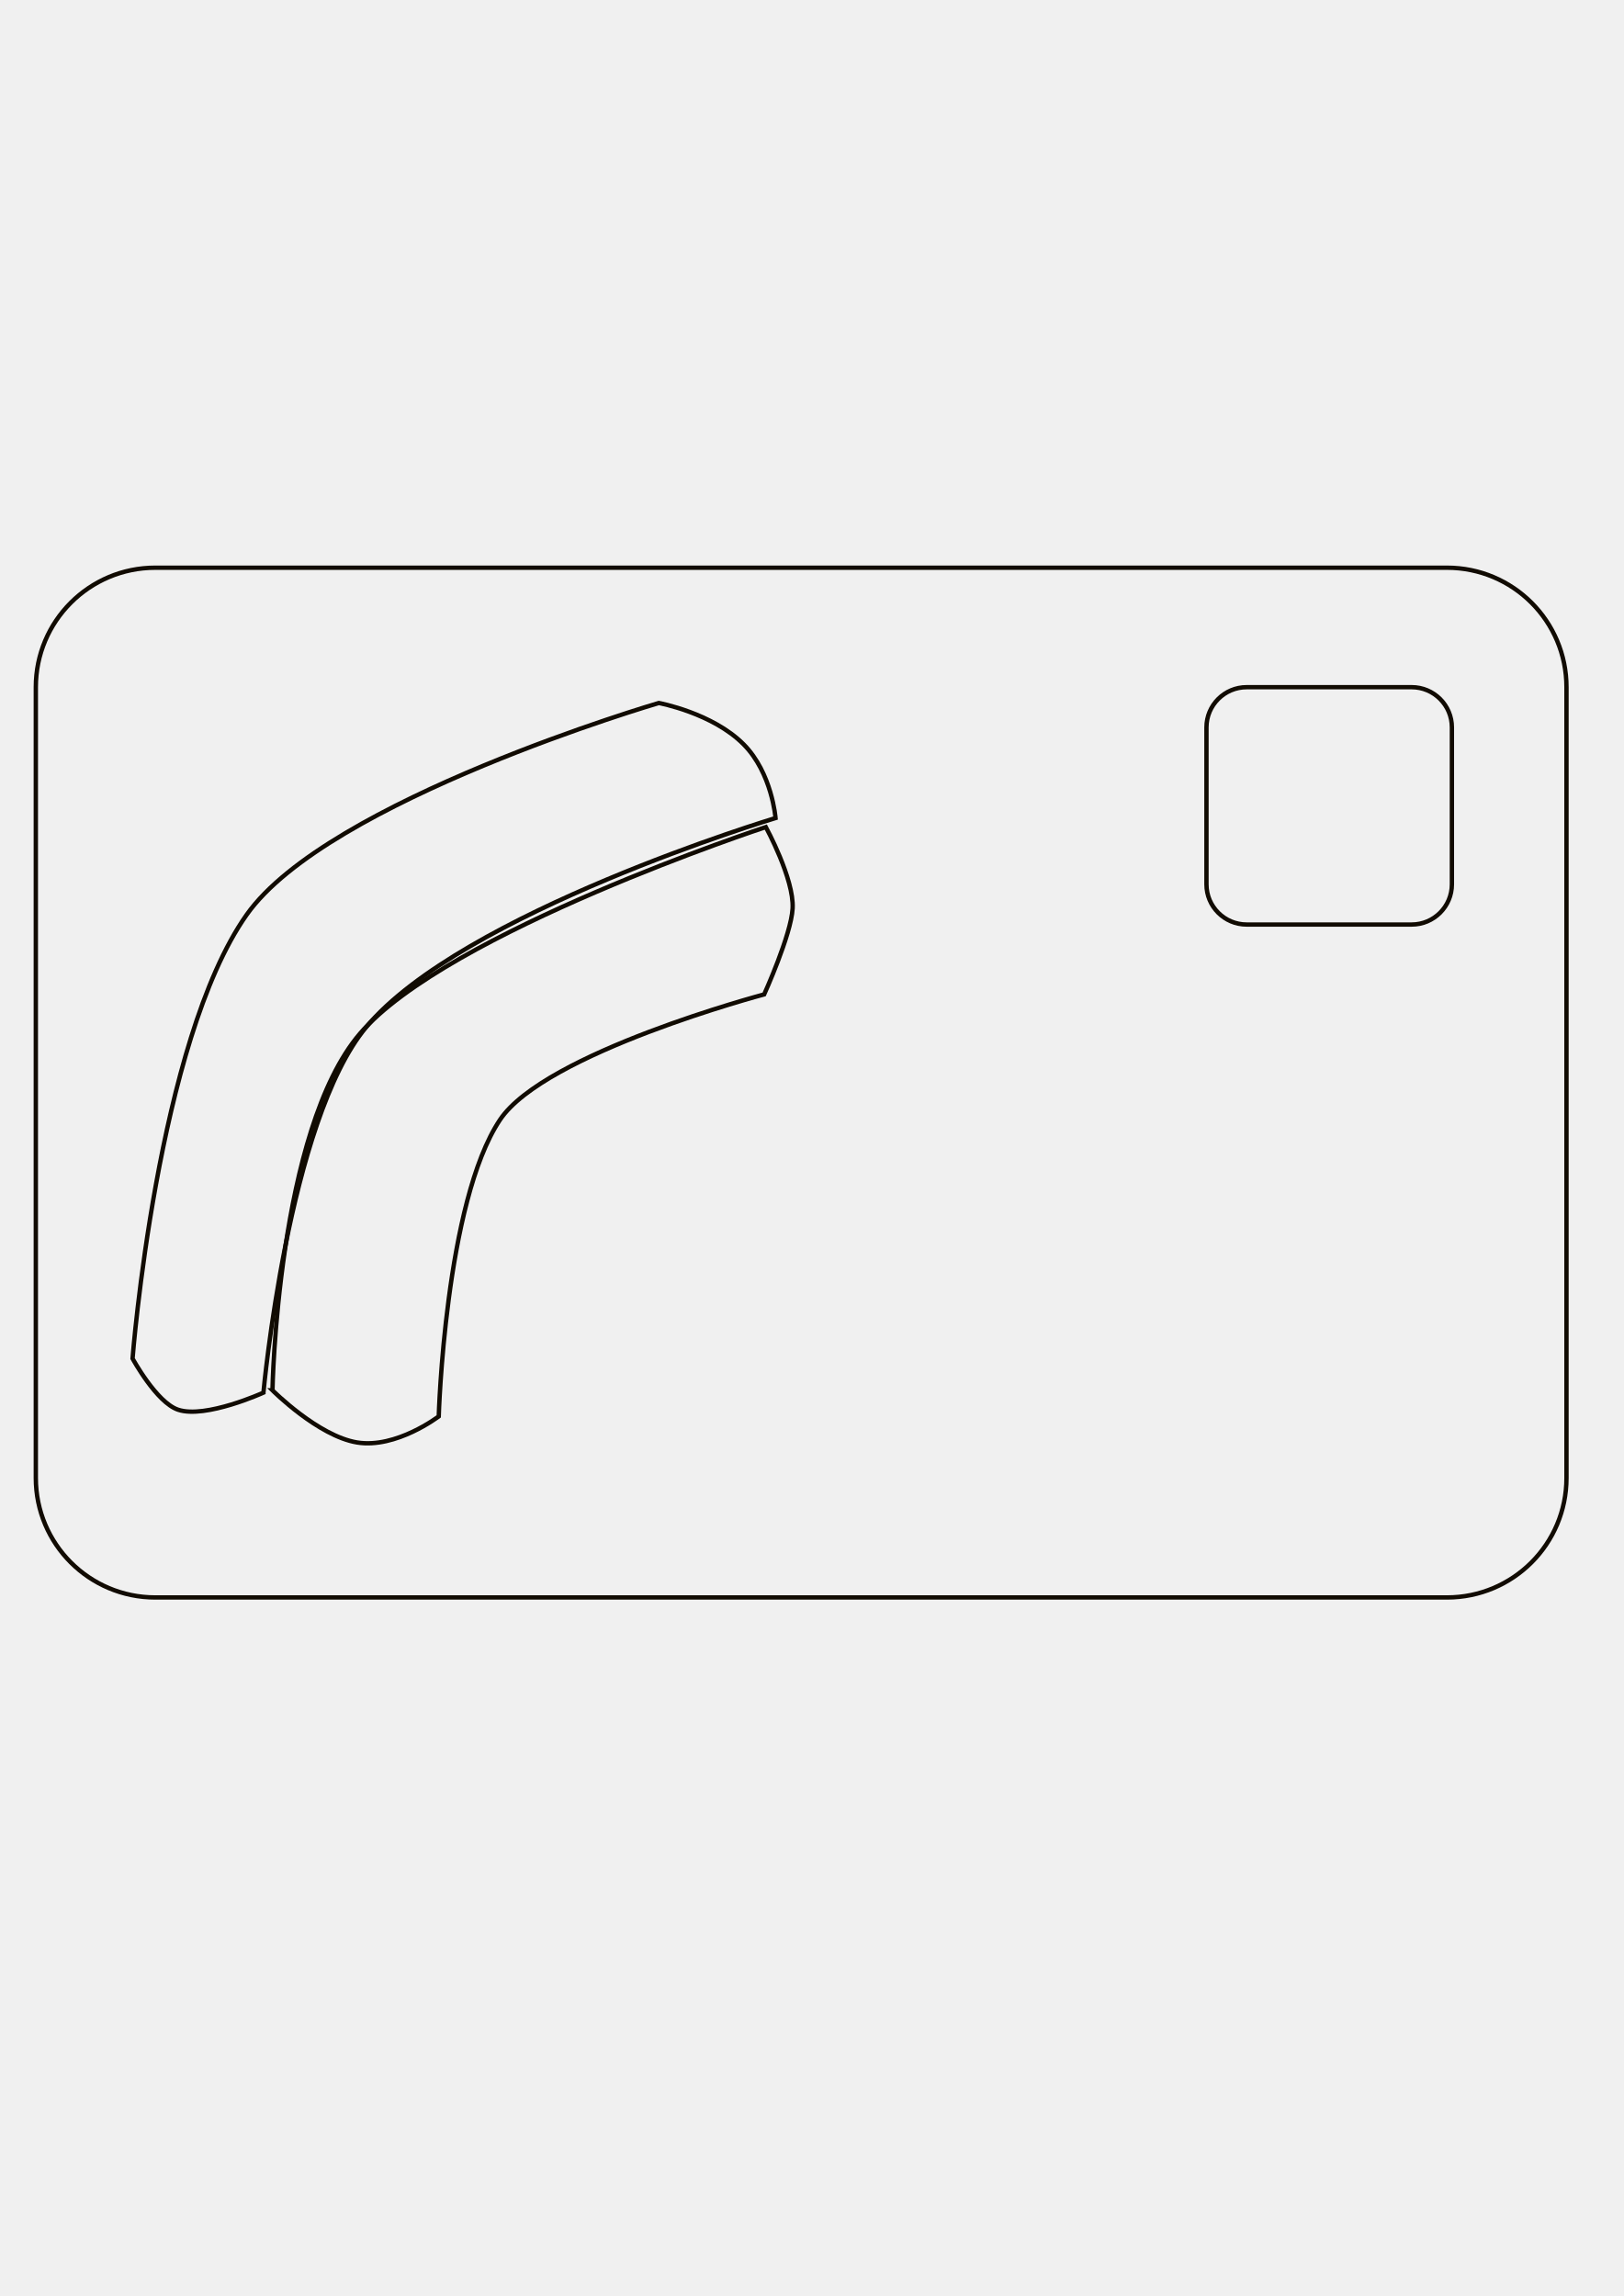
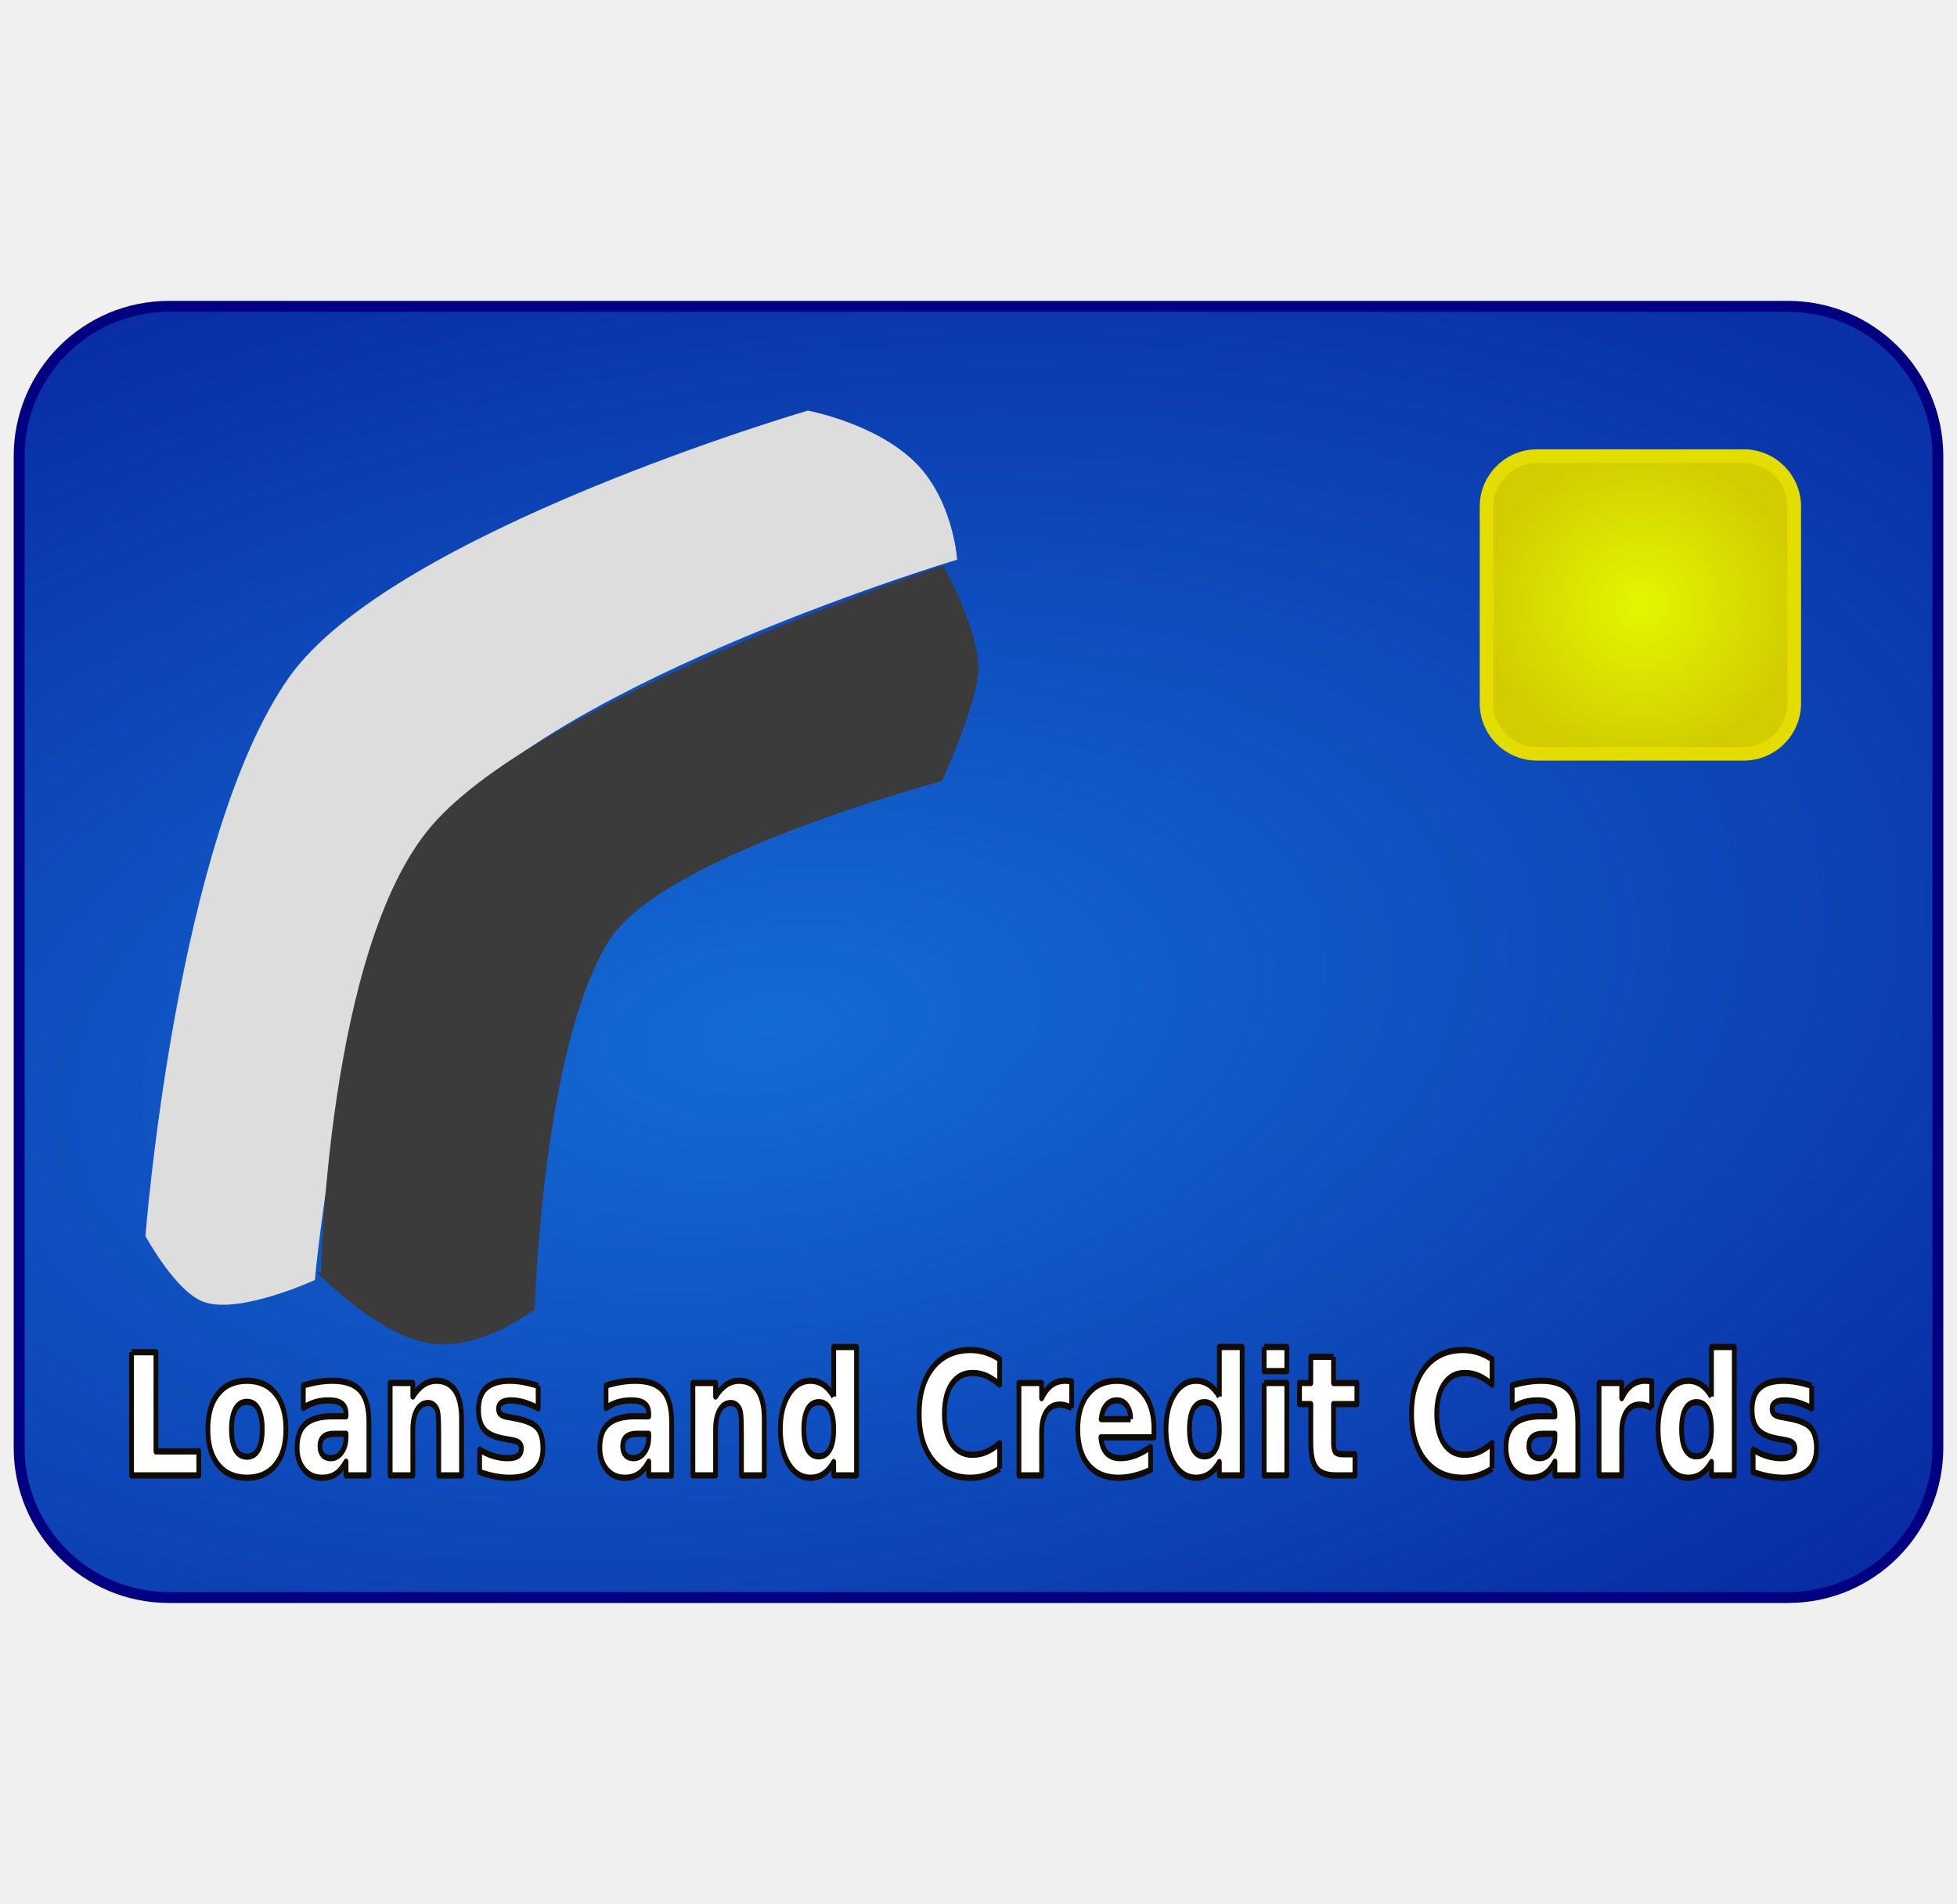
- <svg xmlns="http://www.w3.org/2000/svg" width="744.094" height="1052.362" id="svg3334" version="1.1">
-   <defs id="defs3336" />
-   <g id="layer1">
-     <rect style="fill:none;stroke:#110b02;stroke-width:2;stroke-linejoin:round;stroke-miterlimit:4;stroke-opacity:1;stroke-dasharray:none" id="rect3822" width="701.451" height="471.98" x="16.417" y="260.208" ry="54.76" />
-     <path style="fill:none;stroke:#110b02;stroke-width:2;stroke-linecap:butt;stroke-linejoin:miter;stroke-miterlimit:4;stroke-opacity:1;stroke-dasharray:none" d="m 120.723,638.314 c 0,0 11.35,-124.581 47.068,-167.521 43.662,-52.49 187.618,-95.849 187.618,-95.849 0,0 -1.621,-20.612 -14.566,-33.714 -14.3,-14.475 -38.929,-19.017 -38.929,-19.017 0,0 -151.687,44.369 -188.883,97.061 -41.059,58.163 -52.283,203.395 -52.283,203.395 0,0 10.937,20.143 20.861,23.469 12.607,4.225 39.114,-7.823 39.114,-7.823 z" id="path3824" />
-     <path style="fill:none;stroke:#110b02;stroke-width:2;stroke-linecap:butt;stroke-linejoin:miter;stroke-miterlimit:4;stroke-opacity:1;stroke-dasharray:none" d="m 124.858,637.234 c 0,0 20.946,21.006 38.798,23.916 17.913,2.92 37.402,-11.958 37.402,-11.958 0,0 2.872,-98.166 28.051,-135.913 20.566,-30.832 121.085,-57.499 121.085,-57.499 0,0 12.393,-27.341 13.038,-39.431 0.719,-13.475 -12.274,-37.27 -12.274,-37.27 0,0 -146.13,48.078 -185.959,94.638 -37.987,44.406 -40.14,163.517 -40.14,163.517 z" id="path3826" />
-     <rect style="fill:none;stroke:#110b02;stroke-width:2;stroke-linejoin:round;stroke-miterlimit:4;stroke-opacity:1;stroke-dasharray:none" id="rect3828" width="112.476" height="108.788" x="552.884" y="314.969" ry="18.439" />
-     <flowRoot xml:space="preserve" id="flowRoot3830" style="font-size:12px;font-style:normal;font-variant:normal;font-weight:normal;font-stretch:normal;text-align:start;line-height:125%;letter-spacing:0px;word-spacing:0px;writing-mode:lr-tb;text-anchor:start;fill:#000000;fill-opacity:1;stroke:none;font-family:Sans;-inkscape-font-specification:Sans" transform="matrix(3.650674,0,0,4.750283,-99.84566,-1431.502)">
-       <flowRegion id="flowRegion3832">
-         <rect id="rect3834" width="175.767" height="30.305" x="41.921" y="420.512" style="fill:#000000;fill-opacity:1;stroke:none" />
-       </flowRegion>
-       <flowPara id="flowPara3836" style="font-size:13px;font-style:normal;font-variant:normal;font-weight:bold;font-stretch:normal;text-align:start;line-height:125%;writing-mode:lr-tb;text-anchor:start;fill:#000000;fill-opacity:1;stroke:none;font-family:Sans;-inkscape-font-specification:Sans Bold">Loans and Credit Cards</flowPara>
-     </flowRoot>
+ <svg xmlns="http://www.w3.org/2000/svg" xmlns:xlink="http://www.w3.org/1999/xlink" width="715.469" height="695.969" id="svg3334" version="1.1">
+   <defs id="defs3336">
+     <linearGradient id="linearGradientBlue">
+       <stop style="stop-color:#146bd5;stop-opacity:1;" offset="0" id="stopDarkBlue" />
+       <stop style="stop-color:#000080;stop-opacity:1;" offset="1" id="stopMedBlue" />
+     </linearGradient>
+     <radialGradient href="#linearGradientBlue" id="radialGradientBlue" cx="250.178" cy="380.183" fx="602.178" fy="384.183" r="840.903" gradientTransform="matrix(1.104358,0.1432666,-0.14757,1.137706,-6.148037,-139.3927)" gradientUnits="userSpaceOnUse" />
+     <linearGradient id="linearGradientYellow">
+       <stop style="stop-color:#e3f700;stop-opacity:1;" offset="0" id="stopDarkYellow" />
+       <stop style="stop-color:#d2cc00;stop-opacity:1;" offset="1" id="stopLightYellow" />
+     </linearGradient>
+     <radialGradient href="#linearGradientYellow" id="radialGradientYellow" gradientUnits="userSpaceOnUse" gradientTransform="matrix(1.104358,0.1432666,-0.14757,1.137706,-6.148037,-139.3927)" cx="602.178" cy="384.183" fx="602.178" fy="384.183" r="84.903" />
+     <radialGradient xlink:href="#linearGradientBlue" id="radialGradient3772" cx="339.65" cy="515.635" fx="339.65" fy="515.635" r="352.725" gradientTransform="matrix(2.873574,-0.4345196,0.2284327,1.510676,-803.7962,-106.6031)" gradientUnits="userSpaceOnUse" />
+     <radialGradient xlink:href="#linearGradientYellow" id="radialGradient3782" cx="609.122" cy="369.363" fx="609.122" fy="369.363" r="58.738" gradientTransform="matrix(1,0,0,0.9686086,0,11.59483)" gradientUnits="userSpaceOnUse" />
+   </defs>
+   <g id="layer1" transform="translate(-9.40625,-148.2188)">
+     <rect style="fill:url(#radialGradient3772);fill-opacity:1;stroke:#000080;stroke-width:4;stroke-linejoin:round;stroke-miterlimit:4;stroke-opacity:1;stroke-dasharray:none" id="rect3822" width="701.451" height="471.98" x="16.417" y="260.208" ry="54.76" />
+     <path style="fill:#dddddd;stroke:#dddddd;stroke-width:2;stroke-linecap:butt;stroke-linejoin:miter;stroke-miterlimit:4;stroke-opacity:1;stroke-dasharray:none" d="m 123.58,615.457 c 0,0 11.35,-124.581 47.068,-167.521 43.662,-52.49 187.618,-95.849 187.618,-95.849 0,0 -1.621,-20.612 -14.566,-33.714 -14.3,-14.475 -38.929,-19.017 -38.929,-19.017 0,0 -151.687,44.369 -188.883,97.061 -41.059,58.163 -52.283,203.395 -52.283,203.395 0,0 10.937,20.143 20.861,23.469 12.607,4.225 39.114,-7.823 39.114,-7.823 z" id="path3824" />
+     <path style="fill:#3b3b3b;stroke:#3b3b3b;stroke-width:2;stroke-linecap:butt;stroke-linejoin:miter;stroke-miterlimit:4;stroke-opacity:1;stroke-dasharray:none" d="m 127.715,614.377 c 0,0 20.946,21.006 38.798,23.916 17.913,2.92 37.402,-11.958 37.402,-11.958 0,0 2.872,-98.166 28.051,-135.913 20.566,-30.832 121.085,-57.499 121.085,-57.499 0,0 12.393,-27.341 13.038,-39.431 0.719,-13.475 -12.274,-37.27 -12.274,-37.27 0,0 -146.13,48.078 -185.959,94.638 -37.987,44.406 -40.14,163.517 -40.14,163.517 z" id="path3826" />
+     <rect style="fill:url(#radialGradient3782);fill-opacity:1;stroke:#e3dd00;stroke-width:5;stroke-linejoin:round;stroke-miterlimit:4;stroke-opacity:1;stroke-dasharray:none" id="rect3828" width="112.476" height="108.788" x="552.884" y="314.969" ry="18.439" />
+     <g transform="matrix(3.650674,0,0,4.750283,-99.84566,-1371.502)" style="font-size:12px;font-style:normal;font-variant:normal;font-weight:normal;font-stretch:normal;text-align:start;line-height:125%;letter-spacing:0px;word-spacing:0px;writing-mode:lr-tb;text-anchor:start;fill:#ffffff;fill-opacity:1;stroke:#110b02;stroke-width:0.48;stroke-miterlimit:4;stroke-opacity:1;font-family:Sans;-inkscape-font-specification:Sans" id="flowRoot3830">
+       <path d="m 43.1,423.981 2.444,0 0,7.63 4.291,0 0,1.847 -6.735,0 0,-9.477" style="font-size:13px;font-weight:bold;fill:#ffffff;stroke:#110b02;stroke-linejoin:round;font-family:Sans;-inkscape-font-specification:Sans Bold" id="path3785" />
+       <path d="m 54.659,427.802 c -0.504,0 -0.889,0.182 -1.155,0.546 -0.262,0.36 -0.394,0.88 -0.394,1.562 -3e-6,0.681 0.131,1.204 0.394,1.568 0.267,0.36 0.652,0.54 1.155,0.54 0.495,0 0.874,-0.18 1.136,-0.54 0.262,-0.364 0.394,-0.887 0.394,-1.568 -6e-6,-0.681 -0.131,-1.202 -0.394,-1.562 -0.262,-0.364 -0.641,-0.546 -1.136,-0.546 m 0,-1.625 c 1.223,0 2.177,0.33 2.863,0.99 0.69,0.66 1.035,1.574 1.035,2.742 -8e-6,1.168 -0.345,2.082 -1.035,2.742 -0.686,0.66 -1.64,0.99 -2.863,0.99 -1.227,0 -2.188,-0.33 -2.882,-0.99 -0.69,-0.66 -1.035,-1.574 -1.035,-2.742 0,-1.168 0.345,-2.082 1.035,-2.742 0.694,-0.66 1.655,-0.99 2.882,-0.99" style="font-size:13px;font-weight:bold;fill:#ffffff;stroke:#110b02;stroke-linejoin:round;font-family:Sans;-inkscape-font-specification:Sans Bold" id="path3787" />
+       <path d="m 63.399,430.259 c -0.474,0 -0.832,0.08 -1.073,0.241 -0.237,0.161 -0.355,0.398 -0.355,0.711 -2e-6,0.288 0.095,0.514 0.286,0.679 0.195,0.161 0.463,0.241 0.806,0.241 0.427,0 0.787,-0.152 1.079,-0.457 0.292,-0.309 0.438,-0.694 0.438,-1.155 l 0,-0.26 -1.181,0 m 3.472,-0.857 0,4.056 -2.292,0 0,-1.054 c -0.305,0.432 -0.647,0.747 -1.028,0.946 -0.381,0.195 -0.844,0.292 -1.39,0.292 -0.736,0 -1.335,-0.214 -1.796,-0.641 -0.457,-0.432 -0.686,-0.99 -0.686,-1.676 0,-0.834 0.286,-1.445 0.857,-1.834 0.576,-0.389 1.477,-0.584 2.704,-0.584 l 1.339,0 0,-0.178 c -5e-6,-0.36 -0.142,-0.622 -0.425,-0.787 -0.284,-0.169 -0.726,-0.254 -1.327,-0.254 -0.487,10e-6 -0.939,0.049 -1.358,0.146 -0.419,0.097 -0.808,0.243 -1.168,0.438 l 0,-1.733 c 0.487,-0.118 0.975,-0.207 1.466,-0.267 0.491,-0.064 0.982,-0.095 1.473,-0.095 1.282,0 2.207,0.254 2.774,0.762 0.571,0.504 0.857,1.325 0.857,2.463" style="font-size:13px;font-weight:bold;fill:#ffffff;stroke:#110b02;stroke-linejoin:round;font-family:Sans;-inkscape-font-specification:Sans Bold" id="path3789" />
+       <path d="m 76.146,429.129 0,4.329 -2.285,0 0,-0.705 0,-2.609 c -6e-6,-0.614 -0.015,-1.037 -0.044,-1.27 -0.025,-0.233 -0.072,-0.404 -0.14,-0.514 -0.089,-0.148 -0.209,-0.262 -0.362,-0.343 -0.152,-0.085 -0.326,-0.127 -0.521,-0.127 -0.474,10e-6 -0.846,0.184 -1.117,0.552 -0.271,0.364 -0.406,0.87 -0.406,1.517 l 0,3.498 -2.272,0 0,-7.109 2.272,0 0,1.041 c 0.343,-0.415 0.707,-0.719 1.092,-0.914 0.385,-0.199 0.81,-0.298 1.276,-0.298 0.821,0 1.443,0.252 1.866,0.755 0.427,0.504 0.641,1.236 0.641,2.196" style="font-size:13px;font-weight:bold;fill:#ffffff;stroke:#110b02;stroke-linejoin:round;font-family:Sans;-inkscape-font-specification:Sans Bold" id="path3791" />
+       <path d="m 83.82,426.571 0,1.727 c -0.487,-0.203 -0.956,-0.355 -1.409,-0.457 -0.453,-0.102 -0.88,-0.152 -1.282,-0.152 -0.432,10e-6 -0.753,0.055 -0.965,0.165 -0.207,0.106 -0.311,0.271 -0.311,0.495 -3e-6,0.182 0.078,0.322 0.235,0.419 0.161,0.097 0.446,0.169 0.857,0.216 l 0.4,0.057 c 1.164,0.148 1.947,0.391 2.349,0.73 0.402,0.339 0.603,0.87 0.603,1.593 -7e-6,0.757 -0.279,1.327 -0.838,1.708 -0.559,0.381 -1.392,0.571 -2.501,0.571 -0.47,0 -0.956,-0.038 -1.46,-0.114 -0.499,-0.072 -1.014,-0.182 -1.542,-0.33 l 0,-1.727 c 0.453,0.22 0.916,0.385 1.39,0.495 0.478,0.11 0.963,0.165 1.454,0.165 0.444,0 0.779,-0.061 1.003,-0.184 0.224,-0.123 0.336,-0.305 0.336,-0.546 -5e-6,-0.203 -0.078,-0.353 -0.235,-0.451 -0.152,-0.102 -0.459,-0.18 -0.92,-0.235 l -0.4,-0.051 c -1.011,-0.127 -1.72,-0.362 -2.126,-0.705 -0.406,-0.343 -0.609,-0.863 -0.609,-1.562 -1e-6,-0.753 0.258,-1.312 0.774,-1.676 0.516,-0.364 1.308,-0.546 2.374,-0.546 0.419,0 0.859,0.032 1.32,0.095 0.461,0.064 0.963,0.163 1.504,0.298" style="font-size:13px;font-weight:bold;fill:#ffffff;stroke:#110b02;stroke-linejoin:round;font-family:Sans;-inkscape-font-specification:Sans Bold" id="path3793" />
+       <path d="m 93.716,430.259 c -0.474,0 -0.832,0.08 -1.073,0.241 -0.237,0.161 -0.355,0.398 -0.355,0.711 -3e-6,0.288 0.095,0.514 0.286,0.679 0.195,0.161 0.463,0.241 0.806,0.241 0.427,0 0.787,-0.152 1.079,-0.457 0.292,-0.309 0.438,-0.694 0.438,-1.155 l 0,-0.26 -1.181,0 m 3.472,-0.857 0,4.056 -2.292,0 0,-1.054 c -0.305,0.432 -0.647,0.747 -1.028,0.946 -0.381,0.195 -0.844,0.292 -1.39,0.292 -0.736,0 -1.335,-0.214 -1.796,-0.641 -0.457,-0.432 -0.686,-0.99 -0.686,-1.676 -10e-7,-0.834 0.286,-1.445 0.857,-1.834 0.576,-0.389 1.477,-0.584 2.704,-0.584 l 1.339,0 0,-0.178 c -5e-6,-0.36 -0.142,-0.622 -0.425,-0.787 -0.284,-0.169 -0.726,-0.254 -1.327,-0.254 -0.487,10e-6 -0.939,0.049 -1.358,0.146 -0.419,0.097 -0.808,0.243 -1.168,0.438 l 0,-1.733 c 0.487,-0.118 0.975,-0.207 1.466,-0.267 0.491,-0.064 0.982,-0.095 1.473,-0.095 1.282,0 2.207,0.254 2.774,0.762 0.571,0.504 0.857,1.325 0.857,2.463" style="font-size:13px;font-weight:bold;fill:#ffffff;stroke:#110b02;stroke-linejoin:round;font-family:Sans;-inkscape-font-specification:Sans Bold" id="path3795" />
+       <path d="m 106.462,429.129 0,4.329 -2.285,0 0,-0.705 0,-2.609 c -1e-5,-0.614 -0.015,-1.037 -0.044,-1.27 -0.025,-0.233 -0.072,-0.404 -0.14,-0.514 -0.089,-0.148 -0.209,-0.262 -0.362,-0.343 -0.152,-0.085 -0.326,-0.127 -0.521,-0.127 -0.474,10e-6 -0.846,0.184 -1.117,0.552 -0.271,0.364 -0.406,0.87 -0.406,1.517 l 0,3.498 -2.272,0 0,-7.109 2.272,0 0,1.041 c 0.343,-0.415 0.707,-0.719 1.092,-0.914 0.385,-0.199 0.81,-0.298 1.276,-0.298 0.821,0 1.443,0.252 1.866,0.755 0.427,0.504 0.641,1.236 0.641,2.196" style="font-size:13px;font-weight:bold;fill:#ffffff;stroke:#110b02;stroke-linejoin:round;font-family:Sans;-inkscape-font-specification:Sans Bold" id="path3797" />
+       <path d="m 113.419,427.389 0,-3.809 2.285,0 0,9.877 -2.285,0 0,-1.028 c -0.313,0.419 -0.658,0.726 -1.035,0.92 -0.377,0.195 -0.813,0.292 -1.308,0.292 -0.876,0 -1.595,-0.347 -2.158,-1.041 -0.563,-0.698 -0.844,-1.595 -0.844,-2.691 0,-1.096 0.281,-1.991 0.844,-2.685 0.563,-0.698 1.282,-1.047 2.158,-1.047 0.491,0 0.925,0.099 1.301,0.298 0.381,0.195 0.728,0.499 1.041,0.914 m -1.498,4.602 c 0.487,0 0.857,-0.178 1.111,-0.533 0.258,-0.355 0.387,-0.872 0.387,-1.549 -10e-6,-0.677 -0.129,-1.193 -0.387,-1.549 -0.254,-0.355 -0.624,-0.533 -1.111,-0.533 -0.482,0 -0.853,0.178 -1.111,0.533 -0.254,0.355 -0.381,0.872 -0.381,1.549 0,0.677 0.127,1.193 0.381,1.549 0.258,0.355 0.628,0.533 1.111,0.533" style="font-size:13px;font-weight:bold;fill:#ffffff;stroke:#110b02;stroke-linejoin:round;font-family:Sans;-inkscape-font-specification:Sans Bold" id="path3799" />
+       <path d="m 130.037,432.937 c -0.449,0.233 -0.916,0.408 -1.403,0.527 -0.487,0.118 -0.994,0.178 -1.523,0.178 -1.578,0 -2.829,-0.44 -3.751,-1.32 -0.923,-0.884 -1.384,-2.082 -1.384,-3.593 0,-1.515 0.461,-2.713 1.384,-3.593 0.923,-0.884 2.173,-1.327 3.751,-1.327 0.529,10e-6 1.037,0.059 1.523,0.178 0.487,0.118 0.954,0.294 1.403,0.527 l 0,1.961 c -0.453,-0.309 -0.899,-0.535 -1.339,-0.679 -0.44,-0.144 -0.903,-0.216 -1.39,-0.216 -0.872,10e-6 -1.557,0.279 -2.057,0.838 -0.499,0.559 -0.749,1.329 -0.749,2.311 0,0.978 0.25,1.746 0.749,2.304 0.499,0.559 1.185,0.838 2.057,0.838 0.487,0 0.95,-0.072 1.39,-0.216 0.44,-0.144 0.887,-0.37 1.339,-0.679 l 0,1.961" style="font-size:13px;font-weight:bold;fill:#ffffff;stroke:#110b02;stroke-linejoin:round;font-family:Sans;-inkscape-font-specification:Sans Bold" id="path3801" />
+       <path d="m 137.248,428.284 c -0.199,-0.093 -0.398,-0.161 -0.597,-0.203 -0.195,-0.046 -0.391,-0.07 -0.59,-0.07 -0.584,10e-6 -1.035,0.188 -1.352,0.565 -0.313,0.372 -0.47,0.908 -0.47,1.606 l 0,3.275 -2.272,0 0,-7.109 2.272,0 0,1.168 c 0.292,-0.465 0.626,-0.804 1.003,-1.016 0.381,-0.216 0.836,-0.324 1.365,-0.324 0.076,0 0.159,0.004 0.248,0.013 0.089,0.004 0.218,0.017 0.387,0.038 l 0.006,2.057" style="font-size:13px;font-weight:bold;fill:#ffffff;stroke:#110b02;stroke-linejoin:round;font-family:Sans;-inkscape-font-specification:Sans Bold" id="path3803" />
+       <path d="m 145.487,429.884 0,0.647 -5.313,0 c 0.055,0.533 0.248,0.933 0.578,1.2 0.33,0.267 0.791,0.4 1.384,0.4 0.478,0 0.967,-0.07 1.466,-0.209 0.504,-0.144 1.02,-0.36 1.549,-0.647 l 0,1.752 c -0.537,0.203 -1.075,0.355 -1.612,0.457 -0.537,0.106 -1.075,0.159 -1.612,0.159 -1.286,0 -2.287,-0.326 -3.002,-0.978 -0.711,-0.656 -1.066,-1.574 -1.066,-2.755 0,-1.159 0.349,-2.071 1.047,-2.736 0.702,-0.664 1.667,-0.997 2.895,-0.997 1.117,0 2.01,0.336 2.679,1.009 0.673,0.673 1.009,1.572 1.009,2.698 m -2.336,-0.755 c -10e-6,-0.432 -0.127,-0.779 -0.381,-1.041 -0.25,-0.267 -0.578,-0.4 -0.984,-0.4 -0.44,10e-6 -0.798,0.125 -1.073,0.375 -0.275,0.245 -0.446,0.601 -0.514,1.066 l 2.952,0" style="font-size:13px;font-weight:bold;fill:#ffffff;stroke:#110b02;stroke-linejoin:round;font-family:Sans;-inkscape-font-specification:Sans Bold" id="path3805" />
+       <path d="m 152.038,427.389 0,-3.809 2.285,0 0,9.877 -2.285,0 0,-1.028 c -0.313,0.419 -0.658,0.726 -1.035,0.92 -0.377,0.195 -0.813,0.292 -1.308,0.292 -0.876,0 -1.595,-0.347 -2.158,-1.041 -0.563,-0.698 -0.844,-1.595 -0.844,-2.691 0,-1.096 0.281,-1.991 0.844,-2.685 0.563,-0.698 1.282,-1.047 2.158,-1.047 0.491,0 0.925,0.099 1.301,0.298 0.381,0.195 0.728,0.499 1.041,0.914 m -1.498,4.602 c 0.487,0 0.857,-0.178 1.111,-0.533 0.258,-0.355 0.387,-0.872 0.387,-1.549 -1e-5,-0.677 -0.129,-1.193 -0.387,-1.549 -0.254,-0.355 -0.624,-0.533 -1.111,-0.533 -0.482,0 -0.853,0.178 -1.111,0.533 -0.254,0.355 -0.381,0.872 -0.381,1.549 0,0.677 0.127,1.193 0.381,1.549 0.258,0.355 0.628,0.533 1.111,0.533" style="font-size:13px;font-weight:bold;fill:#ffffff;stroke:#110b02;stroke-linejoin:round;font-family:Sans;-inkscape-font-specification:Sans Bold" id="path3807" />
+       <path d="m 156.52,426.348 2.272,0 0,7.109 -2.272,0 0,-7.109 m 0,-2.768 2.272,0 0,1.854 -2.272,0 0,-1.854" style="font-size:13px;font-weight:bold;fill:#ffffff;stroke:#110b02;stroke-linejoin:round;font-family:Sans;-inkscape-font-specification:Sans Bold" id="path3809" />
+       <path d="m 163.47,424.33 0,2.019 2.342,0 0,1.625 -2.342,0 0,3.015 c 0,0.33 0.066,0.554 0.197,0.673 0.131,0.114 0.391,0.171 0.781,0.171 l 1.168,0 0,1.625 -1.949,0 c -0.897,0 -1.534,-0.186 -1.911,-0.559 -0.372,-0.377 -0.559,-1.014 -0.559,-1.911 l 0,-3.015 -1.13,0 0,-1.625 1.13,0 0,-2.019 2.272,0" style="font-size:13px;font-weight:bold;fill:#ffffff;stroke:#110b02;stroke-linejoin:round;font-family:Sans;-inkscape-font-specification:Sans Bold" id="path3811" />
+       <path d="m 179.346,432.937 c -0.449,0.233 -0.916,0.408 -1.403,0.527 -0.487,0.118 -0.994,0.178 -1.523,0.178 -1.578,0 -2.829,-0.44 -3.751,-1.32 -0.923,-0.884 -1.384,-2.082 -1.384,-3.593 0,-1.515 0.461,-2.713 1.384,-3.593 0.923,-0.884 2.173,-1.327 3.751,-1.327 0.529,10e-6 1.037,0.059 1.523,0.178 0.487,0.118 0.954,0.294 1.403,0.527 l 0,1.961 c -0.453,-0.309 -0.899,-0.535 -1.339,-0.679 -0.44,-0.144 -0.903,-0.216 -1.39,-0.216 -0.872,10e-6 -1.557,0.279 -2.057,0.838 -0.499,0.559 -0.749,1.329 -0.749,2.311 -1e-5,0.978 0.25,1.746 0.749,2.304 0.499,0.559 1.185,0.838 2.057,0.838 0.487,0 0.95,-0.072 1.39,-0.216 0.44,-0.144 0.887,-0.37 1.339,-0.679 l 0,1.961" style="font-size:13px;font-weight:bold;fill:#ffffff;stroke:#110b02;stroke-linejoin:round;font-family:Sans;-inkscape-font-specification:Sans Bold" id="path3813" />
+       <path d="m 184.462,430.259 c -0.474,0 -0.832,0.08 -1.073,0.241 -0.237,0.161 -0.355,0.398 -0.355,0.711 0,0.288 0.095,0.514 0.286,0.679 0.195,0.161 0.463,0.241 0.806,0.241 0.427,0 0.787,-0.152 1.079,-0.457 0.292,-0.309 0.438,-0.694 0.438,-1.155 l 0,-0.26 -1.181,0 m 3.472,-0.857 0,4.056 -2.292,0 0,-1.054 c -0.305,0.432 -0.647,0.747 -1.028,0.946 -0.381,0.195 -0.844,0.292 -1.39,0.292 -0.736,0 -1.335,-0.214 -1.796,-0.641 -0.457,-0.432 -0.686,-0.99 -0.686,-1.676 0,-0.834 0.286,-1.445 0.857,-1.834 0.576,-0.389 1.477,-0.584 2.704,-0.584 l 1.339,0 0,-0.178 c -1e-5,-0.36 -0.142,-0.622 -0.425,-0.787 -0.284,-0.169 -0.726,-0.254 -1.327,-0.254 -0.487,10e-6 -0.939,0.049 -1.358,0.146 -0.419,0.097 -0.808,0.243 -1.168,0.438 l 0,-1.733 c 0.487,-0.118 0.975,-0.207 1.466,-0.267 0.491,-0.064 0.982,-0.095 1.473,-0.095 1.282,0 2.207,0.254 2.774,0.762 0.571,0.504 0.857,1.325 0.857,2.463" style="font-size:13px;font-weight:bold;fill:#ffffff;stroke:#110b02;stroke-linejoin:round;font-family:Sans;-inkscape-font-specification:Sans Bold" id="path3815" />
+       <path d="m 195.342,428.284 c -0.199,-0.093 -0.398,-0.161 -0.597,-0.203 -0.195,-0.046 -0.391,-0.07 -0.59,-0.07 -0.584,10e-6 -1.035,0.188 -1.352,0.565 -0.313,0.372 -0.47,0.908 -0.47,1.606 l 0,3.275 -2.272,0 0,-7.109 2.272,0 0,1.168 c 0.292,-0.465 0.626,-0.804 1.003,-1.016 0.381,-0.216 0.836,-0.324 1.365,-0.324 0.076,0 0.159,0.004 0.248,0.013 0.089,0.004 0.218,0.017 0.387,0.038 l 0.006,2.057" style="font-size:13px;font-weight:bold;fill:#ffffff;stroke:#110b02;stroke-linejoin:round;font-family:Sans;-inkscape-font-specification:Sans Bold" id="path3817" />
+       <path d="m 201.321,427.389 0,-3.809 2.285,0 0,9.877 -2.285,0 0,-1.028 c -0.313,0.419 -0.658,0.726 -1.035,0.92 -0.377,0.195 -0.812,0.292 -1.308,0.292 -0.876,0 -1.595,-0.347 -2.158,-1.041 -0.563,-0.698 -0.844,-1.595 -0.844,-2.691 0,-1.096 0.281,-1.991 0.844,-2.685 0.563,-0.698 1.282,-1.047 2.158,-1.047 0.491,0 0.925,0.099 1.301,0.298 0.381,0.195 0.728,0.499 1.041,0.914 m -1.498,4.602 c 0.487,0 0.857,-0.178 1.111,-0.533 0.258,-0.355 0.387,-0.872 0.387,-1.549 -1e-5,-0.677 -0.129,-1.193 -0.387,-1.549 -0.254,-0.355 -0.624,-0.533 -1.111,-0.533 -0.482,0 -0.853,0.178 -1.111,0.533 -0.254,0.355 -0.381,0.872 -0.381,1.549 0,0.677 0.127,1.193 0.381,1.549 0.258,0.355 0.628,0.533 1.111,0.533" style="font-size:13px;font-weight:bold;fill:#ffffff;stroke:#110b02;stroke-linejoin:round;font-family:Sans;-inkscape-font-specification:Sans Bold" id="path3819" />
+       <path d="m 211.357,426.571 0,1.727 c -0.487,-0.203 -0.956,-0.355 -1.409,-0.457 -0.453,-0.102 -0.88,-0.152 -1.282,-0.152 -0.432,10e-6 -0.753,0.055 -0.965,0.165 -0.207,0.106 -0.311,0.271 -0.311,0.495 0,0.182 0.078,0.322 0.235,0.419 0.161,0.097 0.446,0.169 0.857,0.216 l 0.4,0.057 c 1.164,0.148 1.947,0.391 2.349,0.73 0.402,0.339 0.603,0.87 0.603,1.593 -1e-5,0.757 -0.279,1.327 -0.838,1.708 -0.559,0.381 -1.392,0.571 -2.501,0.571 -0.47,0 -0.956,-0.038 -1.46,-0.114 -0.499,-0.072 -1.014,-0.182 -1.542,-0.33 l 0,-1.727 c 0.453,0.22 0.916,0.385 1.39,0.495 0.478,0.11 0.963,0.165 1.454,0.165 0.444,0 0.779,-0.061 1.003,-0.184 0.224,-0.123 0.336,-0.305 0.336,-0.546 0,-0.203 -0.078,-0.353 -0.235,-0.451 -0.152,-0.102 -0.459,-0.18 -0.92,-0.235 l -0.4,-0.051 c -1.011,-0.127 -1.72,-0.362 -2.126,-0.705 -0.406,-0.343 -0.609,-0.863 -0.609,-1.562 0,-0.753 0.258,-1.312 0.774,-1.676 0.516,-0.364 1.308,-0.546 2.374,-0.546 0.419,0 0.859,0.032 1.32,0.095 0.461,0.064 0.963,0.163 1.504,0.298" style="font-size:13px;font-weight:bold;fill:#ffffff;stroke:#110b02;stroke-linejoin:round;font-family:Sans;-inkscape-font-specification:Sans Bold" id="path3821" />
+     </g>
  </g>
</svg>
